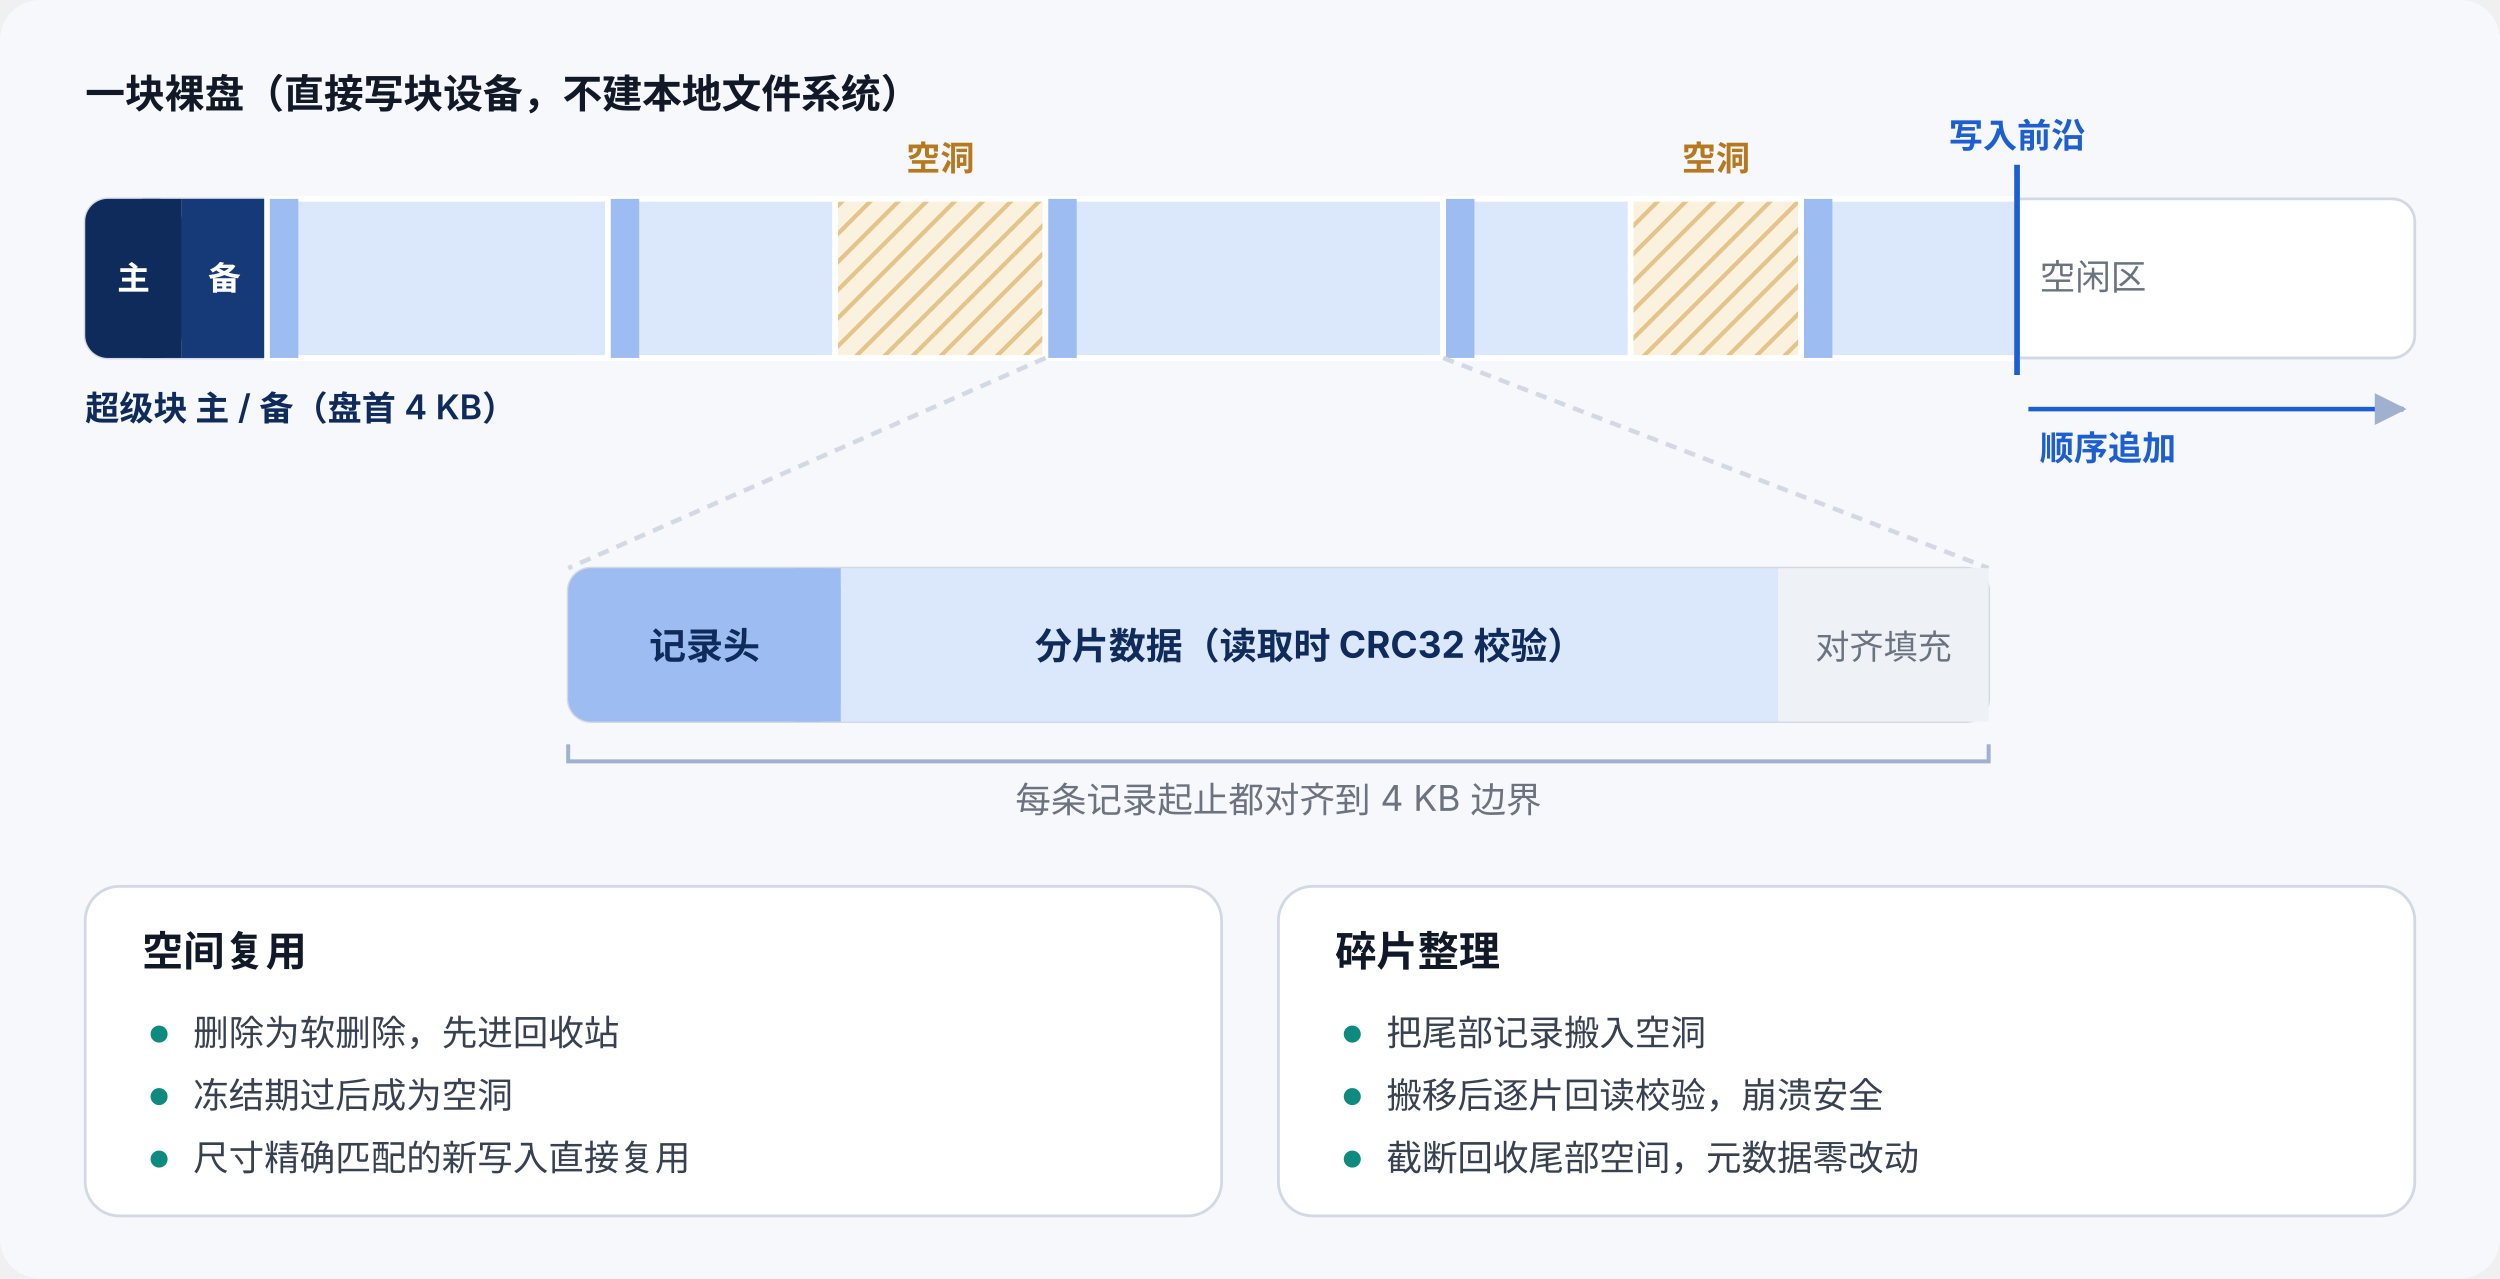
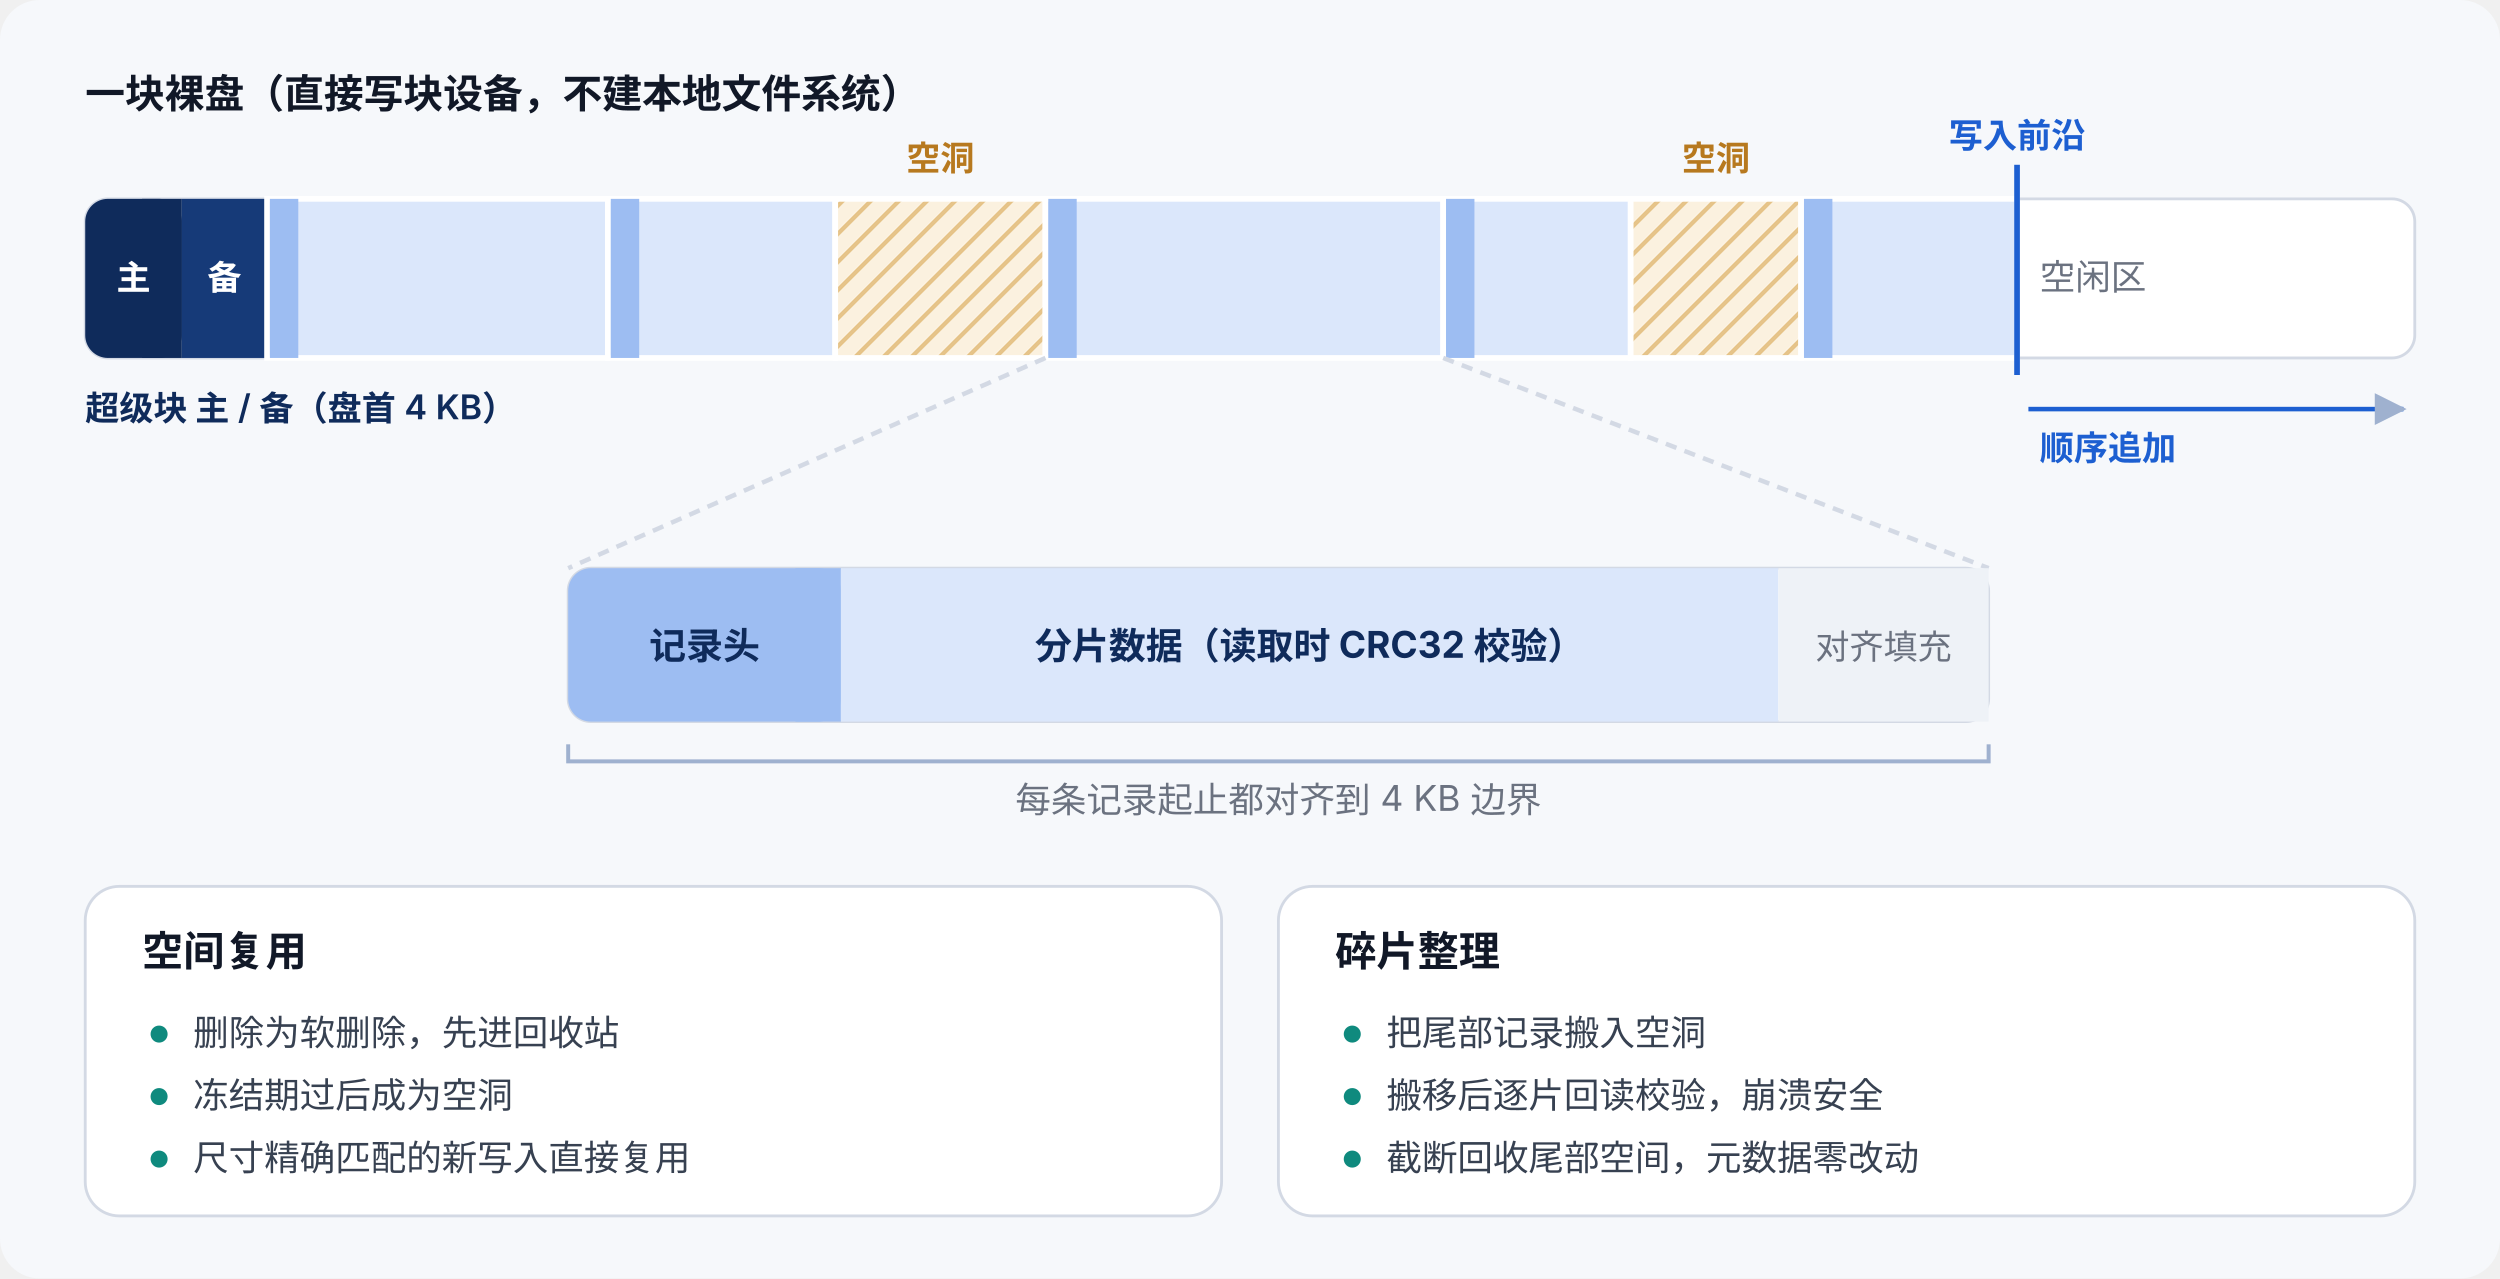
<svg xmlns="http://www.w3.org/2000/svg" viewBox="0 0 880 450" font-family="-apple-system, BlinkMacSystemFont, 'Segoe UI', 'PingFang SC', 'Microsoft YaHei', sans-serif">
  <defs>
    <marker id="ah" viewBox="0 0 10 10" refX="9" refY="5" markerWidth="7" markerHeight="7" orient="auto-start-reverse">
      <path d="M0 0 L10 5 L0 10 z" fill="#9fb1cf" />
    </marker>
    <pattern id="hatch" width="7" height="7" patternUnits="userSpaceOnUse" patternTransform="rotate(45)">
      <rect width="7" height="7" fill="#fbf1df" />
      <line x1="0" y1="0" x2="0" y2="7" stroke="#e6c48a" stroke-width="3" />
    </pattern>
  </defs>
  <rect x="0" y="0" width="880" height="450" rx="14" fill="#f6f8fb" />
  <text x="30" y="38" font-size="14" fill="#111827" text-anchor="start" font-weight="700">一块裸盘（直接写块设备，不建本地文件系统）</text>
  <rect x="30" y="70" width="820" height="56" rx="8" fill="#fff" stroke="#d3d9e4" />
  <rect x="30" y="70" width="34" height="56" rx="8" fill="#0f2b5b" />
  <rect x="50" y="70" width="14" height="56" fill="#0f2b5b" />
  <rect x="64" y="70" width="30" height="56" fill="#163a78" />
-   <text x="47" y="102.0" font-size="11.5" fill="#fff" text-anchor="middle" font-weight="700">主</text>
-   <text x="79" y="102.0" font-size="11.5" fill="#fff" text-anchor="middle" font-weight="700">备</text>
+   <text x="47" y="102.0" font-size="12" fill="#fff" text-anchor="middle" font-weight="700">主</text>
+   <text x="79" y="102.0" font-size="12" fill="#fff" text-anchor="middle" font-weight="700">备</text>
  <rect x="94" y="70" width="120" height="56" fill="#dbe7fb" stroke="#fff" stroke-width="2" />
  <rect x="95" y="70" width="10" height="56" fill="#9dbdf2" />
  <rect x="214" y="70" width="80" height="56" fill="#dbe7fb" stroke="#fff" stroke-width="2" />
  <rect x="215" y="70" width="10" height="56" fill="#9dbdf2" />
  <rect x="294" y="70" width="74" height="56" fill="url(#hatch)" stroke="#fff" stroke-width="2" />
  <rect x="368" y="70" width="140" height="56" fill="#dbe7fb" stroke="#fff" stroke-width="2" />
  <rect x="369" y="70" width="10" height="56" fill="#9dbdf2" />
  <rect x="508" y="70" width="66" height="56" fill="#dbe7fb" stroke="#fff" stroke-width="2" />
  <rect x="509" y="70" width="10" height="56" fill="#9dbdf2" />
  <rect x="574" y="70" width="60" height="56" fill="url(#hatch)" stroke="#fff" stroke-width="2" />
  <rect x="634" y="70" width="76" height="56" fill="#dbe7fb" stroke="#fff" stroke-width="2" />
  <rect x="635" y="70" width="10" height="56" fill="#9dbdf2" />
  <line x1="710" y1="58" x2="710" y2="132" stroke="#1d5fd1" stroke-width="2" />
  <text x="718" y="102.0" font-size="12.5" fill="#6b7280" text-anchor="start" font-weight="400">空闲区</text>
  <text x="710" y="52" font-size="12" fill="#1d5fd1" text-anchor="middle" font-weight="600">写入前沿</text>
  <line x1="714" y1="144" x2="846" y2="144" stroke="#1d5fd1" stroke-width="1.6" marker-end="url(#ah)" />
  <text x="718" y="162" font-size="12" fill="#1d5fd1" text-anchor="start" font-weight="600">顺序追加</text>
  <text x="30" y="148" font-size="12" fill="#0f2b5b" text-anchor="start" font-weight="600">超级块 主 / 备（盘首 4 KB）</text>
  <text x="331" y="60" font-size="12" fill="#b7791f" text-anchor="middle" font-weight="600">空洞</text>
  <text x="604" y="60" font-size="12" fill="#b7791f" text-anchor="middle" font-weight="600">空洞</text>
  <path d="M368 126 L200 200" stroke="#d3d9e4" stroke-width="1.6" fill="none" stroke-dasharray="4 3" />
  <path d="M508 126 L700 200" stroke="#d3d9e4" stroke-width="1.6" fill="none" stroke-dasharray="4 3" />
  <rect x="200" y="200" width="500" height="54" rx="8" fill="#fff" stroke="#d3d9e4" />
  <rect x="200" y="200" width="96" height="54" rx="8" fill="#9dbdf2" />
  <rect x="280" y="200" width="16" height="54" fill="#9dbdf2" />
  <text x="248" y="232" font-size="13" fill="#0f2b5b" text-anchor="middle" font-weight="700">记录头</text>
  <rect x="296" y="200" width="330" height="54" fill="#dbe7fb" />
  <text x="461" y="232" font-size="13" fill="#0f2b5b" text-anchor="middle" font-weight="700">分片数据（读取时 CRC32 校验）</text>
  <rect x="626" y="200" width="74" height="54" rx="0" fill="#eef2f7" />
  <text x="663" y="232" font-size="12" fill="#6b7280" text-anchor="middle" font-weight="400">对齐填充</text>
  <path d="M200 262 v6 H700 v-6" stroke="#9fb1cf" stroke-width="1.4" fill="none" />
  <text x="450" y="286" font-size="12.5" fill="#6b7280" text-anchor="middle" font-weight="400">每条记录起止都对齐到 4 KB 边界</text>
  <rect x="30" y="312" width="400" height="116" rx="12" fill="#fff" stroke="#d3d9e4" />
  <text x="50" y="340" font-size="14.5" fill="#111827" text-anchor="start" font-weight="700">空间复用</text>
  <circle cx="56" cy="364" r="3" fill="#0f8a7e" />
  <text x="68" y="368" font-size="12.5" fill="#374151" text-anchor="start" font-weight="400">删除为软删除，先进回收站</text>
  <circle cx="56" cy="386" r="3" fill="#0f8a7e" />
  <text x="68" y="390" font-size="12.5" fill="#374151" text-anchor="start" font-weight="400">冻结期过后成为空洞</text>
  <circle cx="56" cy="408" r="3" fill="#0f8a7e" />
  <text x="68" y="412" font-size="12.5" fill="#374151" text-anchor="start" font-weight="400">尺寸精确匹配的新写入直接复用</text>
  <rect x="450" y="312" width="400" height="116" rx="12" fill="#fff" stroke="#d3d9e4" />
  <text x="470" y="340" font-size="14.5" fill="#111827" text-anchor="start" font-weight="700">碎片整理</text>
  <circle cx="476" cy="364" r="3" fill="#0f8a7e" />
  <text x="488" y="368" font-size="12.5" fill="#374151" text-anchor="start" font-weight="400">把尾部记录搬入空洞</text>
  <circle cx="476" cy="386" r="3" fill="#0f8a7e" />
  <text x="488" y="390" font-size="12.5" fill="#374151" text-anchor="start" font-weight="400">搬移后逐片回读校验，崩溃安全</text>
  <circle cx="476" cy="408" r="3" fill="#0f8a7e" />
  <text x="488" y="412" font-size="12.5" fill="#374151" text-anchor="start" font-weight="400">截断回收尾部空间，元数据零改动</text>
</svg>
